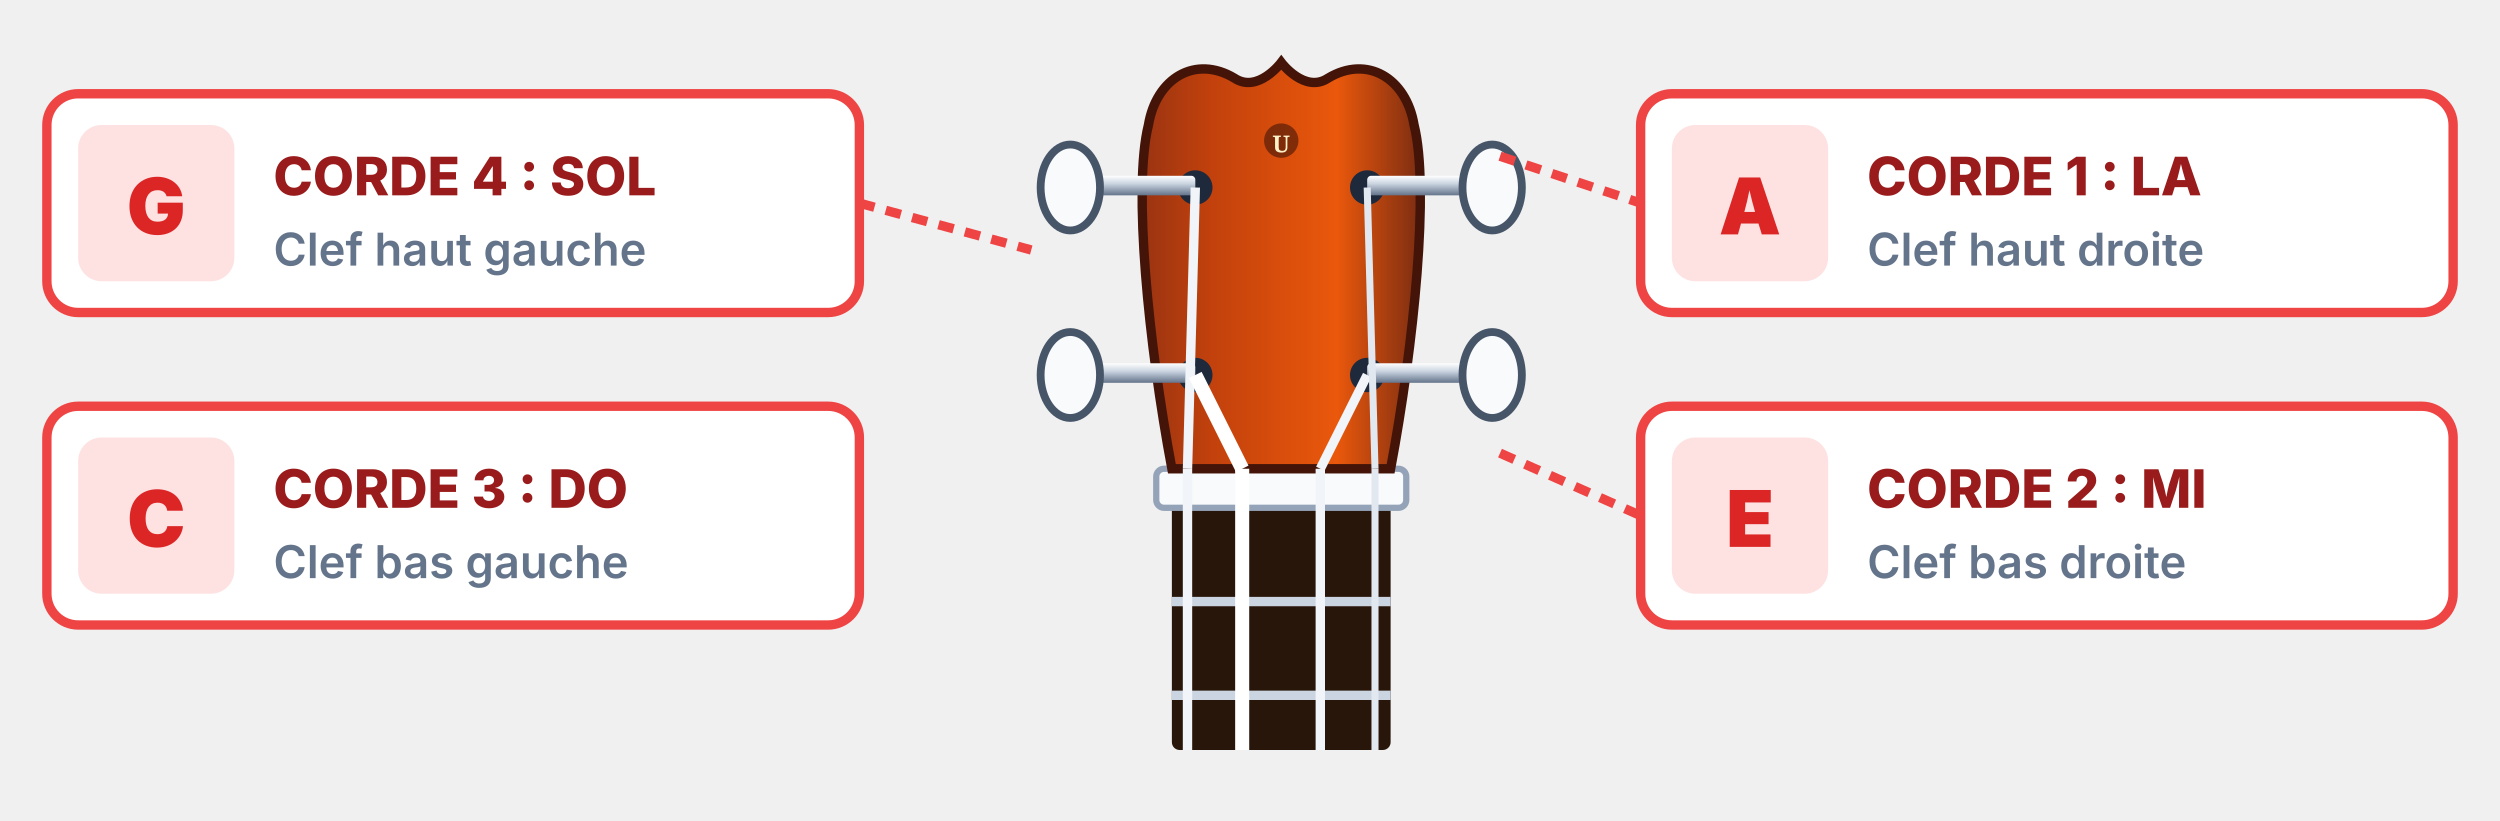
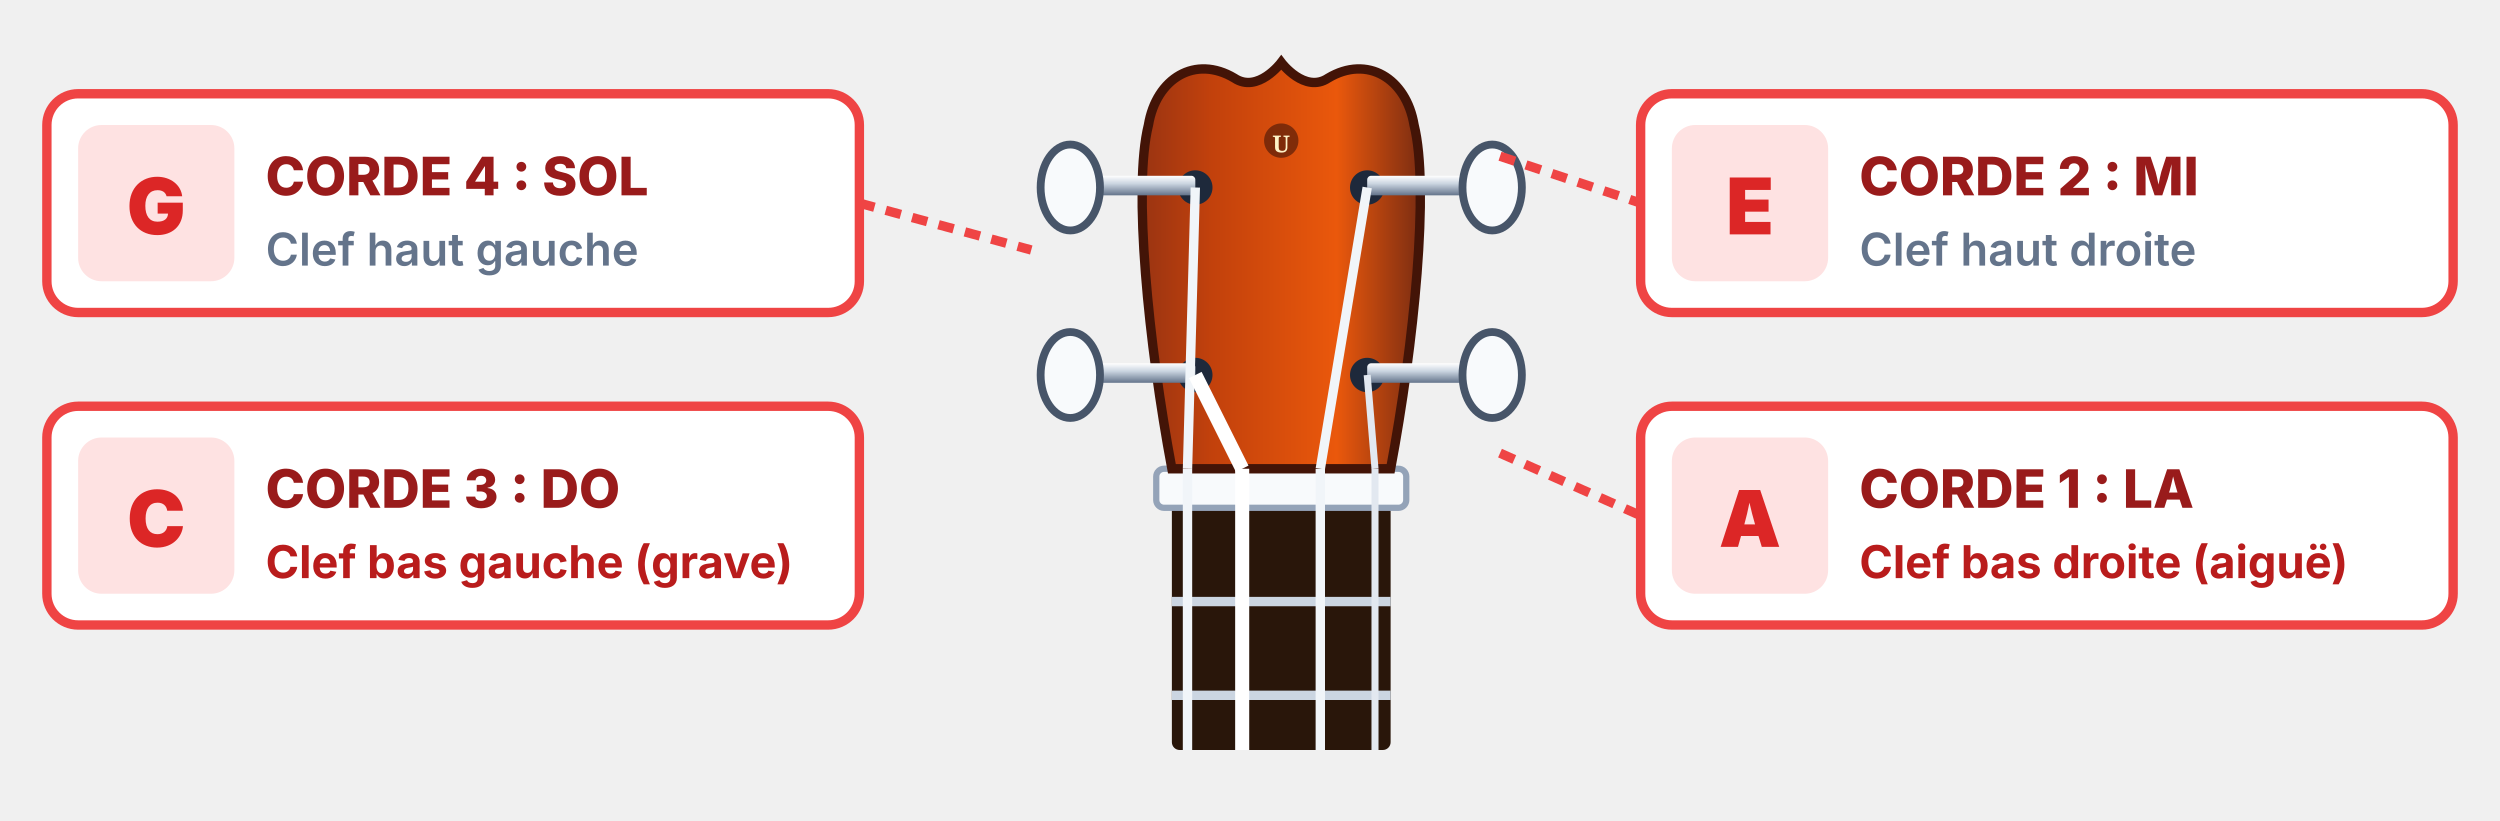
<svg xmlns="http://www.w3.org/2000/svg" viewBox="0 0 320 105" width="100%" height="95" style="display:block; margin:0 auto;">
  <defs>
-     <linearGradient id="headWood3" x1="0%" y1="0%" x2="100%" y2="0%">
+     <linearGradient id="headWood4" x1="0%" y1="0%" x2="100%" y2="0%">
      <stop offset="0%" stop-color="#9a3412" />
      <stop offset="25%" stop-color="#c2410c" />
      <stop offset="70%" stop-color="#ea580c" />
      <stop offset="100%" stop-color="#7c2d12" />
    </linearGradient>
-     <linearGradient id="pegMetal3" x1="0%" y1="0%" x2="0%" y2="100%">
+     <linearGradient id="pegMetal4" x1="0%" y1="0%" x2="0%" y2="100%">
      <stop offset="0%" stop-color="#ffffff" />
      <stop offset="40%" stop-color="#cbd5e1" />
      <stop offset="100%" stop-color="#64748b" />
    </linearGradient>
  </defs>
  <g transform="translate(6, 12)">
    <rect x="0" y="0" width="104" height="28" rx="4" fill="#ffffff" stroke="#ef4444" stroke-width="1.2" />
    <rect x="4" y="4" width="20" height="20" rx="3" fill="#fee2e2" />
    <text x="14" y="18" text-anchor="middle" font-family="-apple-system, sans-serif" font-size="10" font-weight="900" fill="#dc2626">G</text>
-     <text x="29" y="13" font-family="-apple-system, sans-serif" font-size="6.8" font-weight="800" fill="#991b1b">CORDE 4 : SOL</text>
-     <text x="29" y="22" font-family="-apple-system, sans-serif" font-size="5.8" font-weight="600" fill="#64748b">Clef haut gauche</text>
+     <text x="28" y="13" font-family="-apple-system, sans-serif" font-size="6.8" font-weight="800" fill="#991b1b">CORDE 4 : SOL</text>
+     <text x="28" y="22" font-family="-apple-system, sans-serif" font-size="5.8" font-weight="600" fill="#64748b">Clef haut gauche</text>
    <path d="M 104,14 L 126,20" stroke="#ef4444" stroke-width="1.2" stroke-dasharray="2,1.5" />
  </g>
  <g transform="translate(6, 52)">
    <rect x="0" y="0" width="104" height="28" rx="4" fill="#ffffff" stroke="#ef4444" stroke-width="1.2" />
    <rect x="4" y="4" width="20" height="20" rx="3" fill="#fee2e2" />
    <text x="14" y="18" text-anchor="middle" font-family="-apple-system, sans-serif" font-size="10" font-weight="900" fill="#dc2626">C</text>
-     <text x="29" y="13" font-family="-apple-system, sans-serif" font-size="6.8" font-weight="800" fill="#991b1b">CORDE 3 : DO</text>
-     <text x="29" y="22" font-family="-apple-system, sans-serif" font-size="5.8" font-weight="600" fill="#64748b">Clef bas gauche</text>
+     <text x="28" y="13" font-family="-apple-system, sans-serif" font-size="6.8" font-weight="800" fill="#991b1b">CORDE 3 : DO</text>
+     <text x="28" y="22" font-family="-apple-system, sans-serif" font-size="5.8" font-weight="700" fill="#b91c1c">Clef bas gauche (grave)</text>
    <path d="M 104,14 L 126,6" stroke="#ef4444" stroke-width="1.2" stroke-dasharray="2,1.5" transform="translate(0, 52)" />
  </g>
  <g transform="translate(132, 4)">
    <rect x="18" y="60" width="28" height="32" fill="#29160a" rx="1" />
    <line x1="18" y1="73" x2="46" y2="73" stroke="#cbd5e1" stroke-width="1.2" />
    <line x1="18" y1="85" x2="46" y2="85" stroke="#cbd5e1" stroke-width="1.2" />
    <rect x="16" y="56" width="32" height="5" fill="#f8fafc" stroke="#94a3b8" stroke-width="0.8" rx="1" />
-     <path d="M 18,56 C 15,40 13,20 15,12 C 16,6 21,3 26,6 C 29,8 32,4 32,4 C 32,4 35,8 38,6 C 43,3 48,6 49,12 C 51,20 49,40 46,56 Z" fill="url(#headWood3)" stroke="#431407" stroke-width="1.2" />
+     <path d="M 18,56 C 15,40 13,20 15,12 C 16,6 21,3 26,6 C 29,8 32,4 32,4 C 32,4 35,8 38,6 C 43,3 48,6 49,12 C 51,20 49,40 46,56 Z" fill="url(#headWood4)" stroke="#431407" stroke-width="1.2" />
    <circle cx="32" cy="14" r="2.2" fill="#431407" opacity="0.6" />
    <text x="32" y="15.5" text-anchor="middle" font-family="serif" font-size="3" font-weight="900" fill="#fef3c7">U</text>
    <circle cx="21" cy="20" r="2.2" fill="#1e293b" />
    <circle cx="21" cy="44" r="2.2" fill="#1e293b" />
+     <circle cx="43" cy="20" r="2.2" fill="#1e293b" />
    <circle cx="43" cy="44" r="2.2" fill="#1e293b" />
-     <circle cx="43" cy="20" r="2.2" fill="#1e293b" />
-     <rect x="7" y="18.5" width="14" height="2.5" fill="url(#pegMetal3)" rx="0.5" />
+     <rect x="7" y="18.5" width="14" height="2.5" fill="url(#pegMetal4)" rx="0.5" />
    <ellipse cx="5" cy="20" rx="3.8" ry="5.5" fill="#f8fafc" stroke="#475569" stroke-width="1" />
-     <rect x="7" y="42.5" width="14" height="2.5" fill="url(#pegMetal3)" rx="0.5" />
+     <rect x="7" y="42.5" width="14" height="2.5" fill="url(#pegMetal4)" rx="0.5" />
    <ellipse cx="5" cy="44" rx="3.8" ry="5.5" fill="#f8fafc" stroke="#475569" stroke-width="1" />
-     <rect x="43" y="42.5" width="14" height="2.5" fill="url(#pegMetal3)" rx="0.5" />
+     <rect x="43" y="18.5" width="14" height="2.5" fill="url(#pegMetal4)" rx="0.5" />
+     <ellipse cx="59" cy="20" rx="3.8" ry="5.5" fill="#f8fafc" stroke="#475569" stroke-width="1" />
+     <rect x="43" y="42.5" width="14" height="2.5" fill="url(#pegMetal4)" rx="0.5" />
    <ellipse cx="59" cy="44" rx="3.8" ry="5.5" fill="#f8fafc" stroke="#475569" stroke-width="1" />
-     <rect x="43" y="18.5" width="14" height="2.5" fill="url(#pegMetal3)" rx="0.5" />
-     <ellipse cx="59" cy="20" rx="3.8" ry="5.5" fill="#f8fafc" stroke="#475569" stroke-width="1" />
    <line x1="21" y1="20" x2="20" y2="56" stroke="#f1f5f9" stroke-width="1.2" />
    <line x1="20" y1="56" x2="20" y2="92" stroke="#f1f5f9" stroke-width="1.2" />
    <line x1="21" y1="44" x2="27" y2="56" stroke="#ffffff" stroke-width="1.8" />
    <line x1="27" y1="56" x2="27" y2="92" stroke="#ffffff" stroke-width="1.8" />
-     <line x1="43" y1="44" x2="37" y2="56" stroke="#f1f5f9" stroke-width="1.2" />
+     <line x1="43" y1="20" x2="37" y2="56" stroke="#f1f5f9" stroke-width="1.2" />
    <line x1="37" y1="56" x2="37" y2="92" stroke="#f1f5f9" stroke-width="1.2" />
-     <line x1="43" y1="20" x2="44" y2="56" stroke="#e2e8f0" stroke-width="0.9" />
+     <line x1="43" y1="44" x2="44" y2="56" stroke="#e2e8f0" stroke-width="0.9" />
    <line x1="44" y1="56" x2="44" y2="92" stroke="#e2e8f0" stroke-width="0.9" />
  </g>
  <g transform="translate(210, 12)">
    <path d="M -18,8 L 0,14" stroke="#ef4444" stroke-width="1.2" stroke-dasharray="2,1.5" />
    <rect x="0" y="0" width="104" height="28" rx="4" fill="#ffffff" stroke="#ef4444" stroke-width="1.2" />
    <rect x="4" y="4" width="20" height="20" rx="3" fill="#fee2e2" />
-     <text x="14" y="18" text-anchor="middle" font-family="-apple-system, sans-serif" font-size="10" font-weight="900" fill="#dc2626">A</text>
-     <text x="29" y="13" font-family="-apple-system, sans-serif" font-size="6.8" font-weight="800" fill="#991b1b">CORDE 1 : LA</text>
-     <text x="29" y="22" font-family="-apple-system, sans-serif" font-size="5.8" font-weight="600" fill="#64748b">Clef haut droite</text>
+     <text x="14" y="18" text-anchor="middle" font-family="-apple-system, sans-serif" font-size="10" font-weight="900" fill="#dc2626">E</text>
+     <text x="28" y="13" font-family="-apple-system, sans-serif" font-size="6.8" font-weight="800" fill="#991b1b">CORDE 2 : MI</text>
+     <text x="28" y="22" font-family="-apple-system, sans-serif" font-size="5.8" font-weight="600" fill="#64748b">Clef haut droite</text>
  </g>
  <g transform="translate(210, 52)">
    <path d="M -18,6 L 0,14" stroke="#ef4444" stroke-width="1.2" stroke-dasharray="2,1.5" />
    <rect x="0" y="0" width="104" height="28" rx="4" fill="#ffffff" stroke="#ef4444" stroke-width="1.2" />
    <rect x="4" y="4" width="20" height="20" rx="3" fill="#fee2e2" />
-     <text x="14" y="18" text-anchor="middle" font-family="-apple-system, sans-serif" font-size="10" font-weight="900" fill="#dc2626">E</text>
-     <text x="29" y="13" font-family="-apple-system, sans-serif" font-size="6.8" font-weight="800" fill="#991b1b">CORDE 2 : MI</text>
-     <text x="29" y="22" font-family="-apple-system, sans-serif" font-size="5.8" font-weight="600" fill="#64748b">Clef bas droite</text>
+     <text x="14" y="18" text-anchor="middle" font-family="-apple-system, sans-serif" font-size="10" font-weight="900" fill="#dc2626">A</text>
+     <text x="28" y="13" font-family="-apple-system, sans-serif" font-size="6.8" font-weight="800" fill="#991b1b">CORDE 1 : LA</text>
+     <text x="28" y="22" font-family="-apple-system, sans-serif" font-size="5.8" font-weight="700" fill="#b91c1c">Clef bas droite (aiguë)</text>
  </g>
</svg>
